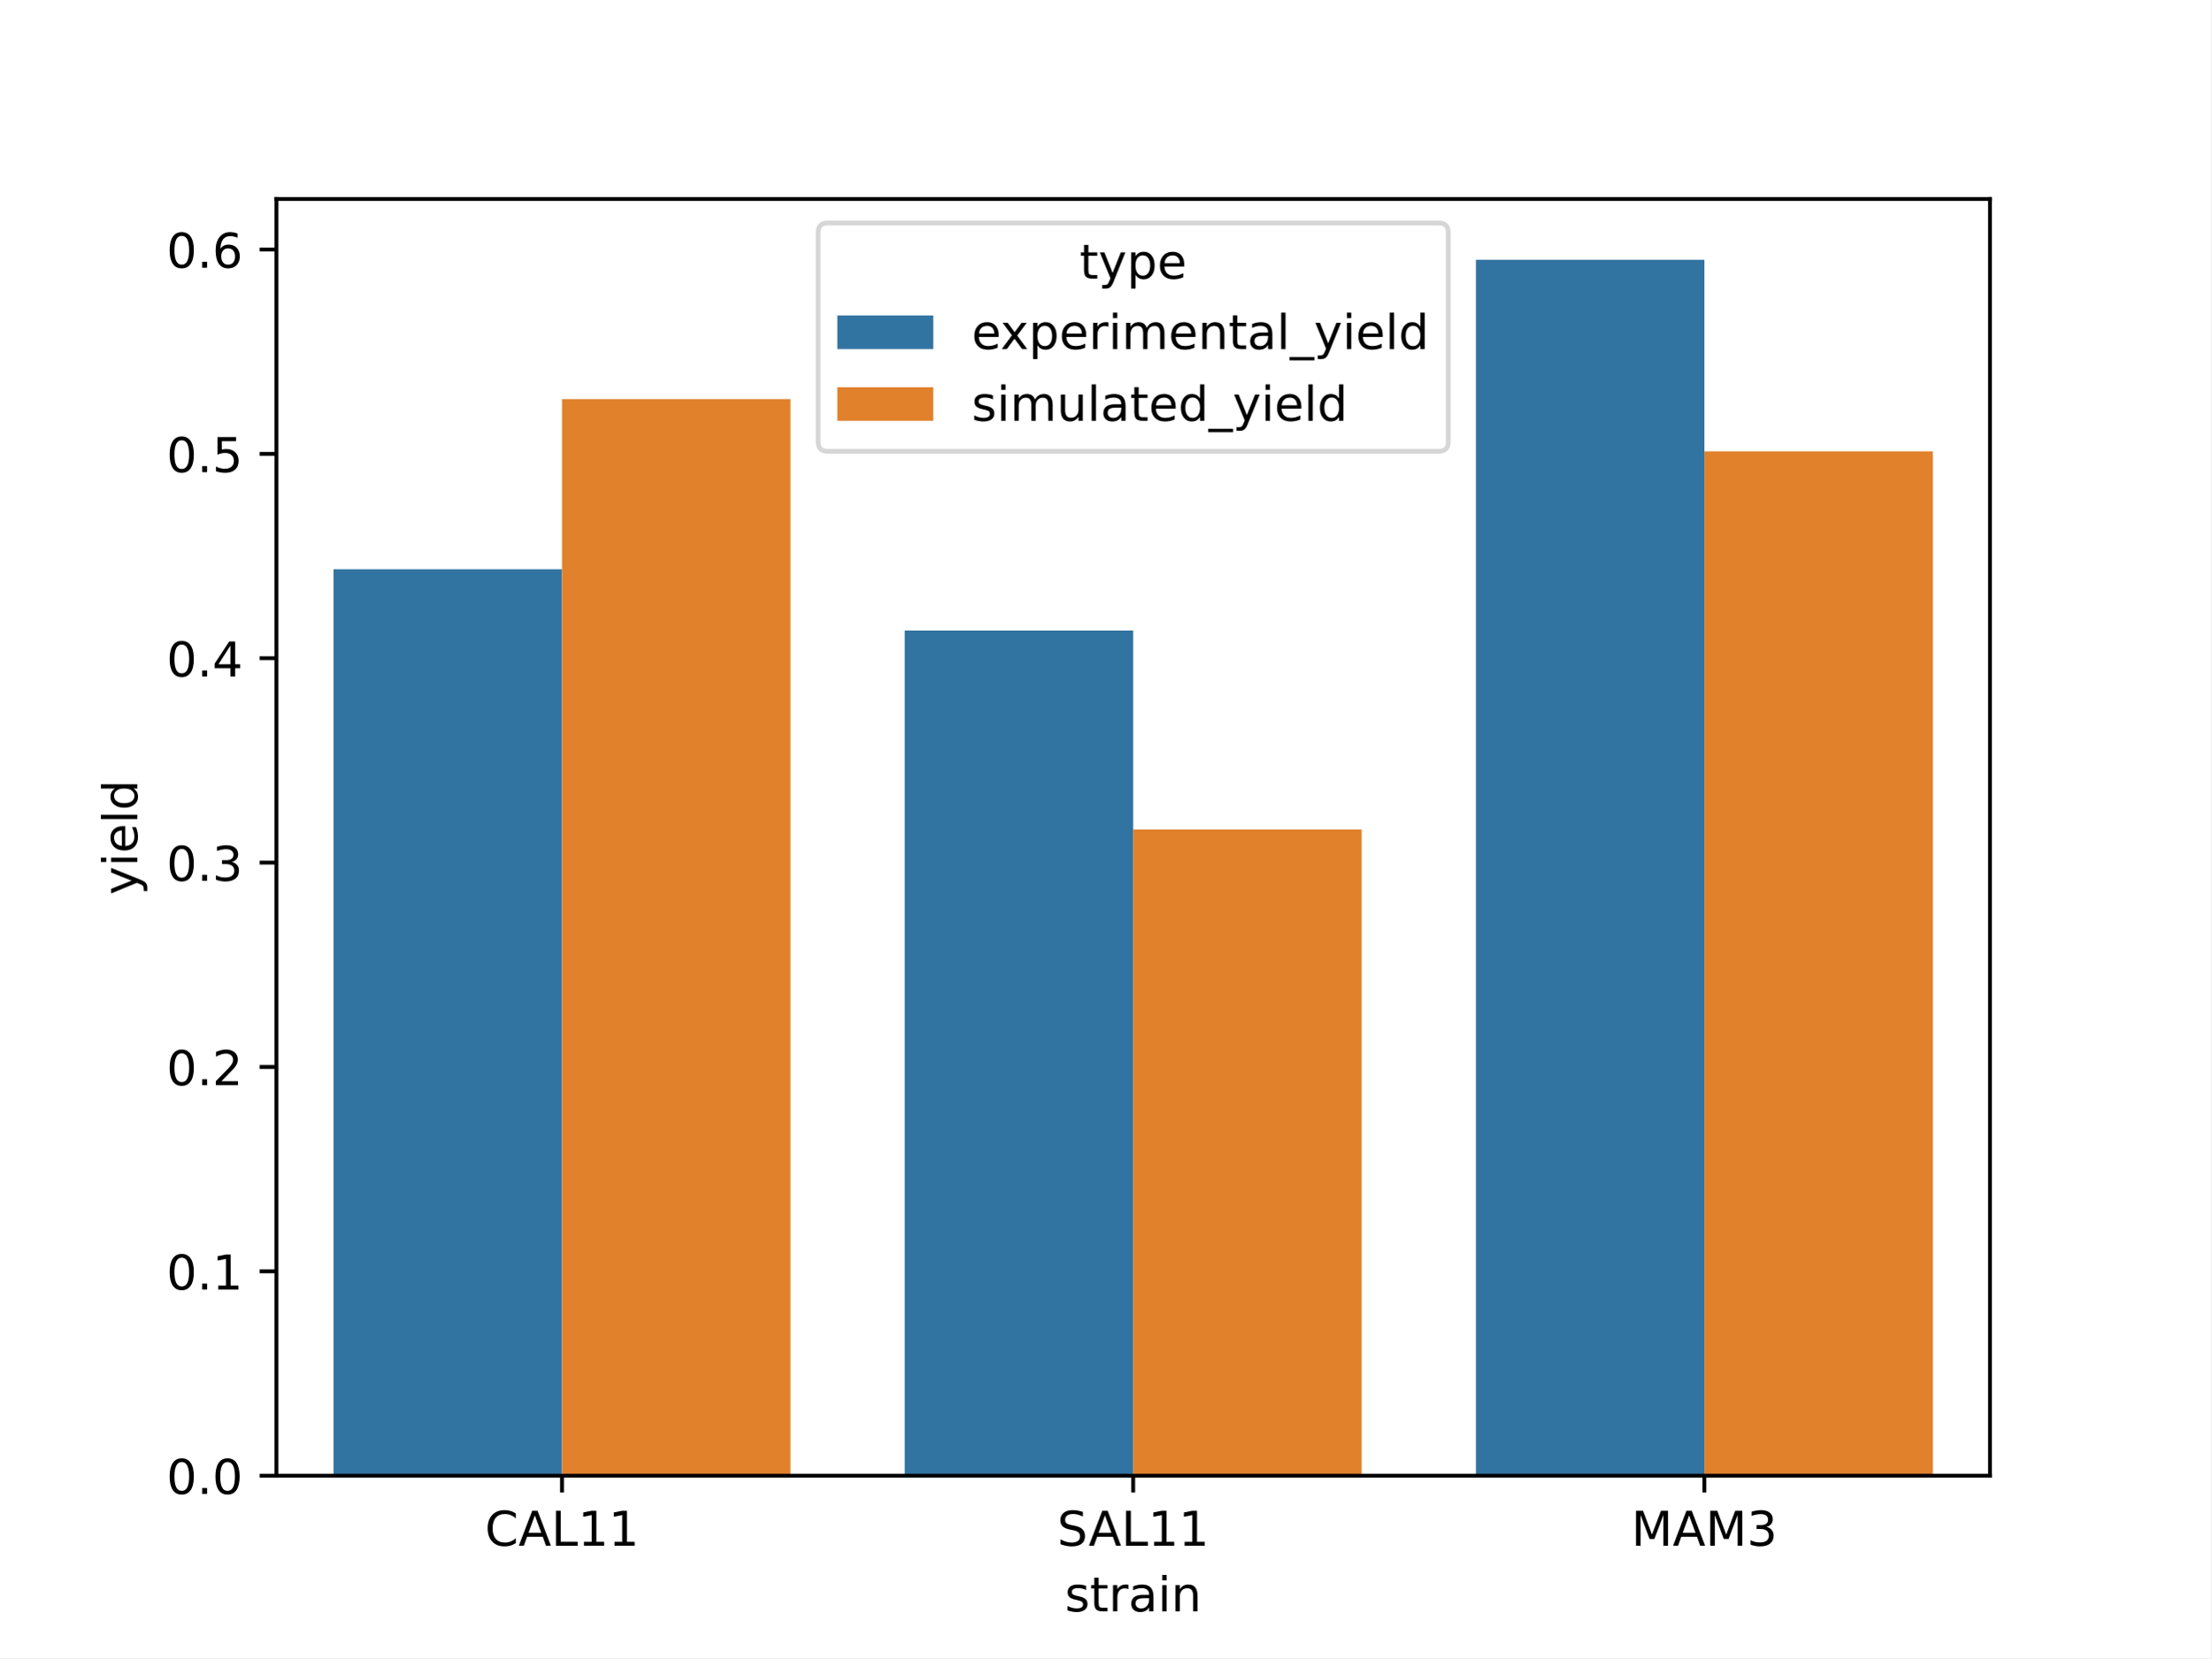
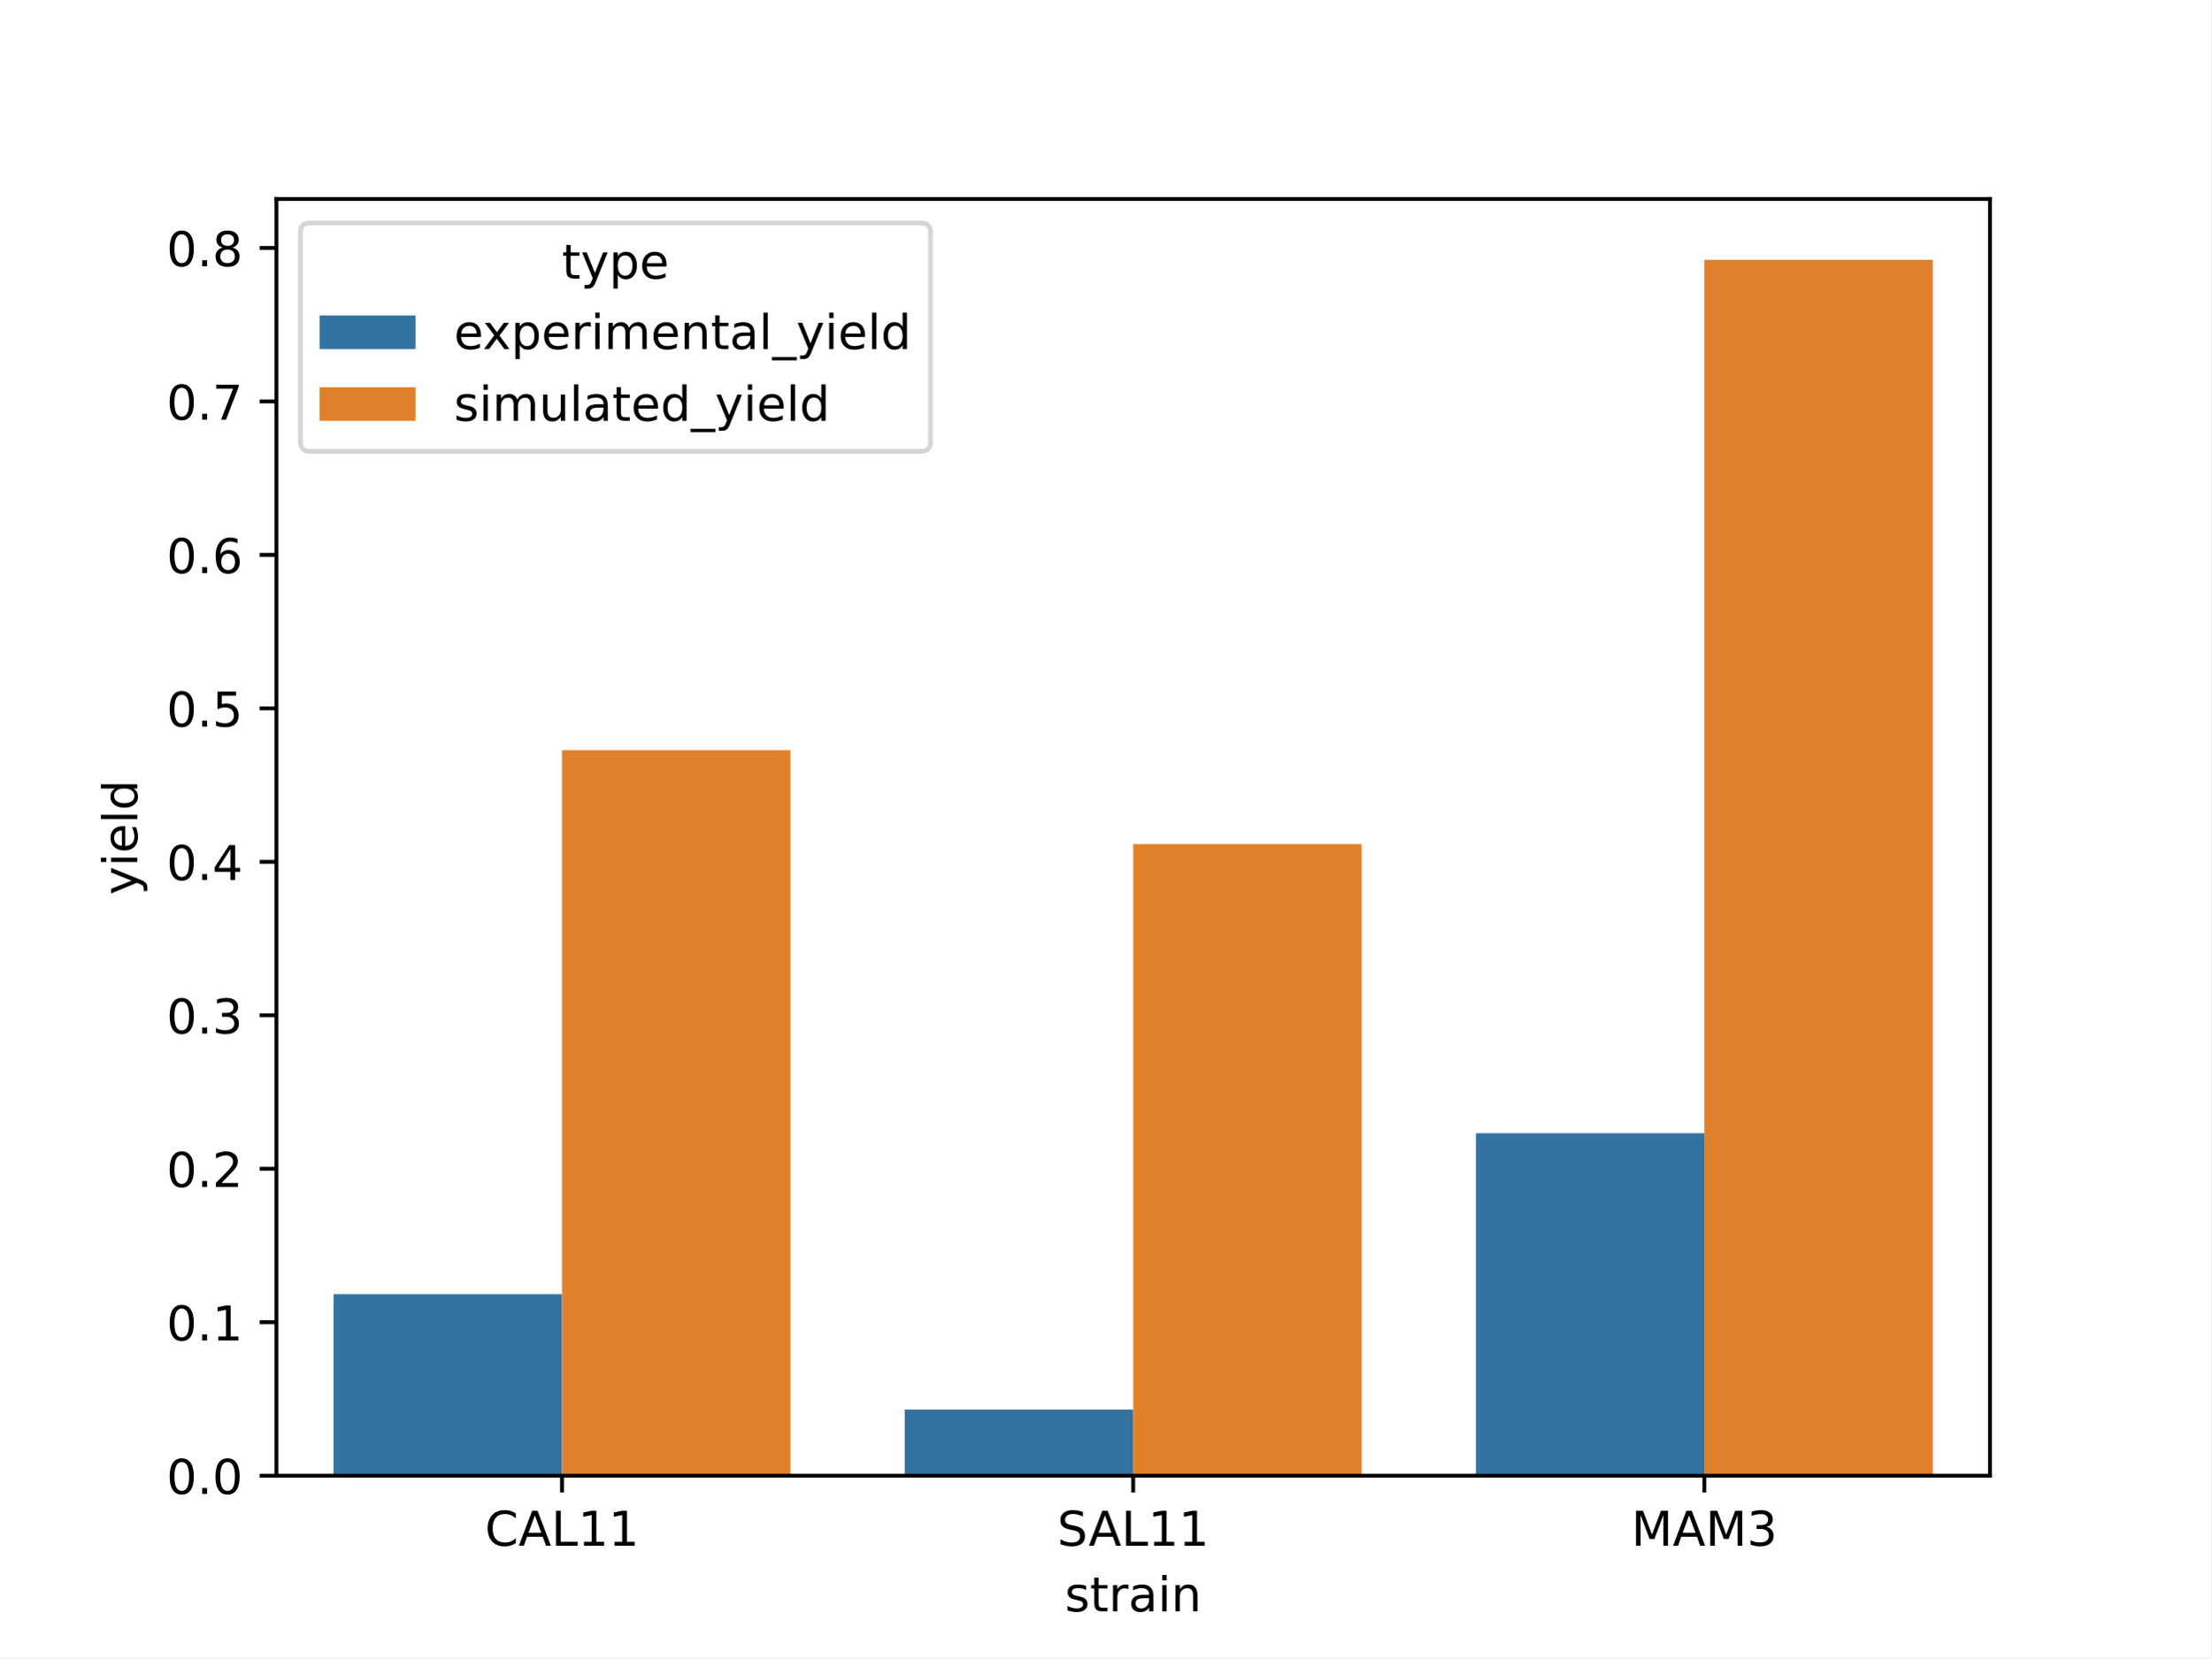
<svg xmlns="http://www.w3.org/2000/svg" xmlns:xlink="http://www.w3.org/1999/xlink" width="460.8pt" height="345.6pt" viewBox="0 0 460.8 345.6" version="1.1">
  <defs>
    <style type="text/css">*{stroke-linejoin: round; stroke-linecap: butt}</style>
  </defs>
  <g id="figure_1">
    <g id="patch_1">
      <path d="M 0 345.6  L 460.8 345.6  L 460.8 0  L 0 0  z " style="fill: #ffffff" />
    </g>
    <g id="axes_1">
      <g id="patch_2">
        <path d="M 57.6 307.584  L 414.72 307.584  L 414.72 41.472  L 57.6 41.472  z " style="fill: #ffffff" />
      </g>
      <g id="patch_3">
-         <path d="M 69.504 307.584  L 117.12 307.584  L 117.12 118.639  L 69.504 118.639  z " clip-path="url(#p37127a4878)" style="fill: #3274a1" />
+         <path d="M 69.504 307.584  L 117.12 307.584  L 117.12 269.75  L 69.504 269.75  z " clip-path="url(#pb630066f66)" style="fill: #3274a1" />
      </g>
      <g id="patch_4">
-         <path d="M 188.544 307.584  L 236.16 307.584  L 236.16 131.422  L 188.544 131.422  z " clip-path="url(#p37127a4878)" style="fill: #3274a1" />
+         <path d="M 188.544 307.584  L 236.16 307.584  L 236.16 293.794  L 188.544 293.794  z " clip-path="url(#pb630066f66)" style="fill: #3274a1" />
      </g>
      <g id="patch_5">
-         <path d="M 307.584 307.584  L 355.2 307.584  L 355.2 54.144  L 307.584 54.144  z " clip-path="url(#p37127a4878)" style="fill: #3274a1" />
+         <path d="M 307.584 307.584  L 355.2 307.584  L 355.2 236.195  L 307.584 236.195  z " clip-path="url(#pb630066f66)" style="fill: #3274a1" />
      </g>
      <g id="patch_6">
-         <path d="M 117.12 307.584  L 164.736 307.584  L 164.736 83.184  L 117.12 83.184  z " clip-path="url(#p37127a4878)" style="fill: #e1812c" />
+         <path d="M 117.12 307.584  L 164.736 307.584  L 164.736 156.367  L 117.12 156.367  z " clip-path="url(#pb630066f66)" style="fill: #e1812c" />
      </g>
      <g id="patch_7">
-         <path d="M 236.16 307.584  L 283.776 307.584  L 283.776 172.896  L 236.16 172.896  z " clip-path="url(#p37127a4878)" style="fill: #e1812c" />
+         <path d="M 236.16 307.584  L 283.776 307.584  L 283.776 175.926  L 236.16 175.926  z " clip-path="url(#pb630066f66)" style="fill: #e1812c" />
      </g>
      <g id="patch_8">
-         <path d="M 355.2 307.584  L 402.816 307.584  L 402.816 94.071  L 355.2 94.071  z " clip-path="url(#p37127a4878)" style="fill: #e1812c" />
+         <path d="M 355.2 307.584  L 402.816 307.584  L 402.816 54.144  L 355.2 54.144  z " clip-path="url(#pb630066f66)" style="fill: #e1812c" />
      </g>
      <g id="matplotlib.axis_1">
        <g id="xtick_1">
          <g id="line2d_1">
            <defs>
-               <path id="mad364bea64" d="M 0 0  L 0 3.5  " style="stroke: #000000; stroke-width: 0.8" />
-             </defs>
-             <g>
-               <use xlink:href="#mad364bea64" x="117.12" y="307.584" style="stroke: #000000; stroke-width: 0.8" />
+               <path id="m61c763a14e" d="M 0 0  L 0 3.5  " style="stroke: #000000; stroke-width: 0.8" />
+             </defs>
+             <g>
+               <use xlink:href="#m61c763a14e" x="117.12" y="307.584" style="stroke: #000000; stroke-width: 0.8" />
            </g>
          </g>
          <g id="text_1">
            <g transform="translate(101.0598 322.1824) scale(0.1 -0.1)">
              <defs>
                <path id="DejaVuSans-43" d="M 4122 4306  L 4122 3641  Q 3803 3938 3442 4084  Q 3081 4231 2675 4231  Q 1875 4231 1450 3742  Q 1025 3253 1025 2328  Q 1025 1406 1450 917  Q 1875 428 2675 428  Q 3081 428 3442 575  Q 3803 722 4122 1019  L 4122 359  Q 3791 134 3420 21  Q 3050 -91 2638 -91  Q 1578 -91 968 557  Q 359 1206 359 2328  Q 359 3453 968 4101  Q 1578 4750 2638 4750  Q 3056 4750 3426 4639  Q 3797 4528 4122 4306  z " transform="scale(0.015625)" />
                <path id="DejaVuSans-41" d="M 2188 4044  L 1331 1722  L 3047 1722  L 2188 4044  z M 1831 4666  L 2547 4666  L 4325 0  L 3669 0  L 3244 1197  L 1141 1197  L 716 0  L 50 0  L 1831 4666  z " transform="scale(0.015625)" />
                <path id="DejaVuSans-4c" d="M 628 4666  L 1259 4666  L 1259 531  L 3531 531  L 3531 0  L 628 0  L 628 4666  z " transform="scale(0.015625)" />
                <path id="DejaVuSans-31" d="M 794 531  L 1825 531  L 1825 4091  L 703 3866  L 703 4441  L 1819 4666  L 2450 4666  L 2450 531  L 3481 531  L 3481 0  L 794 0  L 794 531  z " transform="scale(0.015625)" />
              </defs>
              <use xlink:href="#DejaVuSans-43" />
              <use xlink:href="#DejaVuSans-41" x="69.824" />
              <use xlink:href="#DejaVuSans-4c" x="138.232" />
              <use xlink:href="#DejaVuSans-31" x="193.945" />
              <use xlink:href="#DejaVuSans-31" x="257.568" />
            </g>
          </g>
        </g>
        <g id="xtick_2">
          <g id="line2d_2">
            <g>
-               <use xlink:href="#mad364bea64" x="236.16" y="307.584" style="stroke: #000000; stroke-width: 0.8" />
+               <use xlink:href="#m61c763a14e" x="236.16" y="307.584" style="stroke: #000000; stroke-width: 0.8" />
            </g>
          </g>
          <g id="text_2">
            <g transform="translate(220.3233 322.1824) scale(0.1 -0.1)">
              <defs>
                <path id="DejaVuSans-53" d="M 3425 4513  L 3425 3897  Q 3066 4069 2747 4153  Q 2428 4238 2131 4238  Q 1616 4238 1336 4038  Q 1056 3838 1056 3469  Q 1056 3159 1242 3001  Q 1428 2844 1947 2747  L 2328 2669  Q 3034 2534 3370 2195  Q 3706 1856 3706 1288  Q 3706 609 3251 259  Q 2797 -91 1919 -91  Q 1588 -91 1214 -16  Q 841 59 441 206  L 441 856  Q 825 641 1194 531  Q 1563 422 1919 422  Q 2459 422 2753 634  Q 3047 847 3047 1241  Q 3047 1584 2836 1778  Q 2625 1972 2144 2069  L 1759 2144  Q 1053 2284 737 2584  Q 422 2884 422 3419  Q 422 4038 858 4394  Q 1294 4750 2059 4750  Q 2388 4750 2728 4690  Q 3069 4631 3425 4513  z " transform="scale(0.015625)" />
              </defs>
              <use xlink:href="#DejaVuSans-53" />
              <use xlink:href="#DejaVuSans-41" x="65.352" />
              <use xlink:href="#DejaVuSans-4c" x="133.76" />
              <use xlink:href="#DejaVuSans-31" x="189.473" />
              <use xlink:href="#DejaVuSans-31" x="253.096" />
            </g>
          </g>
        </g>
        <g id="xtick_3">
          <g id="line2d_3">
            <g>
-               <use xlink:href="#mad364bea64" x="355.2" y="307.584" style="stroke: #000000; stroke-width: 0.8" />
+               <use xlink:href="#m61c763a14e" x="355.2" y="307.584" style="stroke: #000000; stroke-width: 0.8" />
            </g>
          </g>
          <g id="text_3">
            <g transform="translate(339.9703 322.1824) scale(0.1 -0.1)">
              <defs>
                <path id="DejaVuSans-4d" d="M 628 4666  L 1569 4666  L 2759 1491  L 3956 4666  L 4897 4666  L 4897 0  L 4281 0  L 4281 4097  L 3078 897  L 2444 897  L 1241 4097  L 1241 0  L 628 0  L 628 4666  z " transform="scale(0.015625)" />
                <path id="DejaVuSans-33" d="M 2597 2516  Q 3050 2419 3304 2112  Q 3559 1806 3559 1356  Q 3559 666 3084 287  Q 2609 -91 1734 -91  Q 1441 -91 1130 -33  Q 819 25 488 141  L 488 750  Q 750 597 1062 519  Q 1375 441 1716 441  Q 2309 441 2620 675  Q 2931 909 2931 1356  Q 2931 1769 2642 2001  Q 2353 2234 1838 2234  L 1294 2234  L 1294 2753  L 1863 2753  Q 2328 2753 2575 2939  Q 2822 3125 2822 3475  Q 2822 3834 2567 4026  Q 2313 4219 1838 4219  Q 1578 4219 1281 4162  Q 984 4106 628 3988  L 628 4550  Q 988 4650 1302 4700  Q 1616 4750 1894 4750  Q 2613 4750 3031 4423  Q 3450 4097 3450 3541  Q 3450 3153 3228 2886  Q 3006 2619 2597 2516  z " transform="scale(0.015625)" />
              </defs>
              <use xlink:href="#DejaVuSans-4d" />
              <use xlink:href="#DejaVuSans-41" x="86.279" />
              <use xlink:href="#DejaVuSans-4d" x="154.688" />
              <use xlink:href="#DejaVuSans-33" x="240.967" />
            </g>
          </g>
        </g>
        <g id="text_4">
          <g transform="translate(221.9178 335.8606) scale(0.1 -0.1)">
            <defs>
              <path id="DejaVuSans-73" d="M 2834 3397  L 2834 2853  Q 2591 2978 2328 3040  Q 2066 3103 1784 3103  Q 1356 3103 1142 2972  Q 928 2841 928 2578  Q 928 2378 1081 2264  Q 1234 2150 1697 2047  L 1894 2003  Q 2506 1872 2764 1633  Q 3022 1394 3022 966  Q 3022 478 2636 193  Q 2250 -91 1575 -91  Q 1294 -91 989 -36  Q 684 19 347 128  L 347 722  Q 666 556 975 473  Q 1284 391 1588 391  Q 1994 391 2212 530  Q 2431 669 2431 922  Q 2431 1156 2273 1281  Q 2116 1406 1581 1522  L 1381 1569  Q 847 1681 609 1914  Q 372 2147 372 2553  Q 372 3047 722 3315  Q 1072 3584 1716 3584  Q 2034 3584 2315 3537  Q 2597 3491 2834 3397  z " transform="scale(0.015625)" />
              <path id="DejaVuSans-74" d="M 1172 4494  L 1172 3500  L 2356 3500  L 2356 3053  L 1172 3053  L 1172 1153  Q 1172 725 1289 603  Q 1406 481 1766 481  L 2356 481  L 2356 0  L 1766 0  Q 1100 0 847 248  Q 594 497 594 1153  L 594 3053  L 172 3053  L 172 3500  L 594 3500  L 594 4494  L 1172 4494  z " transform="scale(0.015625)" />
              <path id="DejaVuSans-72" d="M 2631 2963  Q 2534 3019 2420 3045  Q 2306 3072 2169 3072  Q 1681 3072 1420 2755  Q 1159 2438 1159 1844  L 1159 0  L 581 0  L 581 3500  L 1159 3500  L 1159 2956  Q 1341 3275 1631 3429  Q 1922 3584 2338 3584  Q 2397 3584 2469 3576  Q 2541 3569 2628 3553  L 2631 2963  z " transform="scale(0.015625)" />
              <path id="DejaVuSans-61" d="M 2194 1759  Q 1497 1759 1228 1600  Q 959 1441 959 1056  Q 959 750 1161 570  Q 1363 391 1709 391  Q 2188 391 2477 730  Q 2766 1069 2766 1631  L 2766 1759  L 2194 1759  z M 3341 1997  L 3341 0  L 2766 0  L 2766 531  Q 2569 213 2275 61  Q 1981 -91 1556 -91  Q 1019 -91 701 211  Q 384 513 384 1019  Q 384 1609 779 1909  Q 1175 2209 1959 2209  L 2766 2209  L 2766 2266  Q 2766 2663 2505 2880  Q 2244 3097 1772 3097  Q 1472 3097 1187 3025  Q 903 2953 641 2809  L 641 3341  Q 956 3463 1253 3523  Q 1550 3584 1831 3584  Q 2591 3584 2966 3190  Q 3341 2797 3341 1997  z " transform="scale(0.015625)" />
              <path id="DejaVuSans-69" d="M 603 3500  L 1178 3500  L 1178 0  L 603 0  L 603 3500  z M 603 4863  L 1178 4863  L 1178 4134  L 603 4134  L 603 4863  z " transform="scale(0.015625)" />
              <path id="DejaVuSans-6e" d="M 3513 2113  L 3513 0  L 2938 0  L 2938 2094  Q 2938 2591 2744 2837  Q 2550 3084 2163 3084  Q 1697 3084 1428 2787  Q 1159 2491 1159 1978  L 1159 0  L 581 0  L 581 3500  L 1159 3500  L 1159 2956  Q 1366 3272 1645 3428  Q 1925 3584 2291 3584  Q 2894 3584 3203 3211  Q 3513 2838 3513 2113  z " transform="scale(0.015625)" />
            </defs>
            <use xlink:href="#DejaVuSans-73" />
            <use xlink:href="#DejaVuSans-74" x="52.1" />
            <use xlink:href="#DejaVuSans-72" x="91.309" />
            <use xlink:href="#DejaVuSans-61" x="132.422" />
            <use xlink:href="#DejaVuSans-69" x="193.701" />
            <use xlink:href="#DejaVuSans-6e" x="221.484" />
          </g>
        </g>
      </g>
      <g id="matplotlib.axis_2">
        <g id="ytick_1">
          <g id="line2d_4">
            <defs>
-               <path id="mb756452efe" d="M 0 0  L -3.5 0  " style="stroke: #000000; stroke-width: 0.8" />
-             </defs>
-             <g>
-               <use xlink:href="#mb756452efe" x="57.6" y="307.584" style="stroke: #000000; stroke-width: 0.8" />
+               <path id="m029ed2c679" d="M 0 0  L -3.5 0  " style="stroke: #000000; stroke-width: 0.8" />
+             </defs>
+             <g>
+               <use xlink:href="#m029ed2c679" x="57.6" y="307.584" style="stroke: #000000; stroke-width: 0.8" />
            </g>
          </g>
          <g id="text_5">
            <g transform="translate(34.69687 311.3832) scale(0.1 -0.1)">
              <defs>
                <path id="DejaVuSans-30" d="M 2034 4250  Q 1547 4250 1301 3770  Q 1056 3291 1056 2328  Q 1056 1369 1301 889  Q 1547 409 2034 409  Q 2525 409 2770 889  Q 3016 1369 3016 2328  Q 3016 3291 2770 3770  Q 2525 4250 2034 4250  z M 2034 4750  Q 2819 4750 3233 4129  Q 3647 3509 3647 2328  Q 3647 1150 3233 529  Q 2819 -91 2034 -91  Q 1250 -91 836 529  Q 422 1150 422 2328  Q 422 3509 836 4129  Q 1250 4750 2034 4750  z " transform="scale(0.015625)" />
                <path id="DejaVuSans-2e" d="M 684 794  L 1344 794  L 1344 0  L 684 0  L 684 794  z " transform="scale(0.015625)" />
              </defs>
              <use xlink:href="#DejaVuSans-30" />
              <use xlink:href="#DejaVuSans-2e" x="63.623" />
              <use xlink:href="#DejaVuSans-30" x="95.41" />
            </g>
          </g>
        </g>
        <g id="ytick_2">
          <g id="line2d_5">
            <g>
-               <use xlink:href="#mb756452efe" x="57.6" y="264.986" style="stroke: #000000; stroke-width: 0.8" />
+               <use xlink:href="#m029ed2c679" x="57.6" y="275.596" style="stroke: #000000; stroke-width: 0.8" />
            </g>
          </g>
          <g id="text_6">
-             <g transform="translate(34.69687 268.7852) scale(0.1 -0.1)">
+             <g transform="translate(34.69687 279.3949) scale(0.1 -0.1)">
              <use xlink:href="#DejaVuSans-30" />
              <use xlink:href="#DejaVuSans-2e" x="63.623" />
              <use xlink:href="#DejaVuSans-31" x="95.41" />
            </g>
          </g>
        </g>
        <g id="ytick_3">
          <g id="line2d_6">
            <g>
-               <use xlink:href="#mb756452efe" x="57.6" y="222.388" style="stroke: #000000; stroke-width: 0.8" />
+               <use xlink:href="#m029ed2c679" x="57.6" y="243.607" style="stroke: #000000; stroke-width: 0.8" />
            </g>
          </g>
          <g id="text_7">
-             <g transform="translate(34.69687 226.1872) scale(0.1 -0.1)">
+             <g transform="translate(34.69687 247.4065) scale(0.1 -0.1)">
              <defs>
                <path id="DejaVuSans-32" d="M 1228 531  L 3431 531  L 3431 0  L 469 0  L 469 531  Q 828 903 1448 1529  Q 2069 2156 2228 2338  Q 2531 2678 2651 2914  Q 2772 3150 2772 3378  Q 2772 3750 2511 3984  Q 2250 4219 1831 4219  Q 1534 4219 1204 4116  Q 875 4013 500 3803  L 500 4441  Q 881 4594 1212 4672  Q 1544 4750 1819 4750  Q 2544 4750 2975 4387  Q 3406 4025 3406 3419  Q 3406 3131 3298 2873  Q 3191 2616 2906 2266  Q 2828 2175 2409 1742  Q 1991 1309 1228 531  z " transform="scale(0.015625)" />
              </defs>
              <use xlink:href="#DejaVuSans-30" />
              <use xlink:href="#DejaVuSans-2e" x="63.623" />
              <use xlink:href="#DejaVuSans-32" x="95.41" />
            </g>
          </g>
        </g>
        <g id="ytick_4">
          <g id="line2d_7">
            <g>
-               <use xlink:href="#mb756452efe" x="57.6" y="179.79" style="stroke: #000000; stroke-width: 0.8" />
+               <use xlink:href="#m029ed2c679" x="57.6" y="211.619" style="stroke: #000000; stroke-width: 0.8" />
            </g>
          </g>
          <g id="text_8">
-             <g transform="translate(34.69687 183.5893) scale(0.1 -0.1)">
+             <g transform="translate(34.69687 215.4181) scale(0.1 -0.1)">
              <use xlink:href="#DejaVuSans-30" />
              <use xlink:href="#DejaVuSans-2e" x="63.623" />
              <use xlink:href="#DejaVuSans-33" x="95.41" />
            </g>
          </g>
        </g>
        <g id="ytick_5">
          <g id="line2d_8">
            <g>
-               <use xlink:href="#mb756452efe" x="57.6" y="137.192" style="stroke: #000000; stroke-width: 0.8" />
+               <use xlink:href="#m029ed2c679" x="57.6" y="179.631" style="stroke: #000000; stroke-width: 0.8" />
            </g>
          </g>
          <g id="text_9">
-             <g transform="translate(34.69687 140.9913) scale(0.1 -0.1)">
+             <g transform="translate(34.69687 183.4298) scale(0.1 -0.1)">
              <defs>
                <path id="DejaVuSans-34" d="M 2419 4116  L 825 1625  L 2419 1625  L 2419 4116  z M 2253 4666  L 3047 4666  L 3047 1625  L 3713 1625  L 3713 1100  L 3047 1100  L 3047 0  L 2419 0  L 2419 1100  L 313 1100  L 313 1709  L 2253 4666  z " transform="scale(0.015625)" />
              </defs>
              <use xlink:href="#DejaVuSans-30" />
              <use xlink:href="#DejaVuSans-2e" x="63.623" />
              <use xlink:href="#DejaVuSans-34" x="95.41" />
            </g>
          </g>
        </g>
        <g id="ytick_6">
          <g id="line2d_9">
            <g>
-               <use xlink:href="#mb756452efe" x="57.6" y="94.594" style="stroke: #000000; stroke-width: 0.8" />
+               <use xlink:href="#m029ed2c679" x="57.6" y="147.642" style="stroke: #000000; stroke-width: 0.8" />
            </g>
          </g>
          <g id="text_10">
-             <g transform="translate(34.69687 98.39329) scale(0.1 -0.1)">
+             <g transform="translate(34.69687 151.4414) scale(0.1 -0.1)">
              <defs>
                <path id="DejaVuSans-35" d="M 691 4666  L 3169 4666  L 3169 4134  L 1269 4134  L 1269 2991  Q 1406 3038 1543 3061  Q 1681 3084 1819 3084  Q 2600 3084 3056 2656  Q 3513 2228 3513 1497  Q 3513 744 3044 326  Q 2575 -91 1722 -91  Q 1428 -91 1123 -41  Q 819 9 494 109  L 494 744  Q 775 591 1075 516  Q 1375 441 1709 441  Q 2250 441 2565 725  Q 2881 1009 2881 1497  Q 2881 1984 2565 2268  Q 2250 2553 1709 2553  Q 1456 2553 1204 2497  Q 953 2441 691 2322  L 691 4666  z " transform="scale(0.015625)" />
              </defs>
              <use xlink:href="#DejaVuSans-30" />
              <use xlink:href="#DejaVuSans-2e" x="63.623" />
              <use xlink:href="#DejaVuSans-35" x="95.41" />
            </g>
          </g>
        </g>
        <g id="ytick_7">
          <g id="line2d_10">
            <g>
-               <use xlink:href="#mb756452efe" x="57.6" y="51.996" style="stroke: #000000; stroke-width: 0.8" />
+               <use xlink:href="#m029ed2c679" x="57.6" y="115.654" style="stroke: #000000; stroke-width: 0.8" />
            </g>
          </g>
          <g id="text_11">
-             <g transform="translate(34.69687 55.7953) scale(0.1 -0.1)">
+             <g transform="translate(34.69687 119.4531) scale(0.1 -0.1)">
              <defs>
                <path id="DejaVuSans-36" d="M 2113 2584  Q 1688 2584 1439 2293  Q 1191 2003 1191 1497  Q 1191 994 1439 701  Q 1688 409 2113 409  Q 2538 409 2786 701  Q 3034 994 3034 1497  Q 3034 2003 2786 2293  Q 2538 2584 2113 2584  z M 3366 4563  L 3366 3988  Q 3128 4100 2886 4159  Q 2644 4219 2406 4219  Q 1781 4219 1451 3797  Q 1122 3375 1075 2522  Q 1259 2794 1537 2939  Q 1816 3084 2150 3084  Q 2853 3084 3261 2657  Q 3669 2231 3669 1497  Q 3669 778 3244 343  Q 2819 -91 2113 -91  Q 1303 -91 875 529  Q 447 1150 447 2328  Q 447 3434 972 4092  Q 1497 4750 2381 4750  Q 2619 4750 2861 4703  Q 3103 4656 3366 4563  z " transform="scale(0.015625)" />
              </defs>
              <use xlink:href="#DejaVuSans-30" />
              <use xlink:href="#DejaVuSans-2e" x="63.623" />
              <use xlink:href="#DejaVuSans-36" x="95.41" />
            </g>
          </g>
        </g>
-         <g id="text_12">
+         <g id="ytick_8">
+           <g id="line2d_11">
+             <g>
+               <use xlink:href="#m029ed2c679" x="57.6" y="83.665" style="stroke: #000000; stroke-width: 0.8" />
+             </g>
+           </g>
+           <g id="text_12">
+             <g transform="translate(34.69687 87.4647) scale(0.1 -0.1)">
+               <defs>
+                 <path id="DejaVuSans-37" d="M 525 4666  L 3525 4666  L 3525 4397  L 1831 0  L 1172 0  L 2766 4134  L 525 4134  L 525 4666  z " transform="scale(0.015625)" />
+               </defs>
+               <use xlink:href="#DejaVuSans-30" />
+               <use xlink:href="#DejaVuSans-2e" x="63.623" />
+               <use xlink:href="#DejaVuSans-37" x="95.41" />
+             </g>
+           </g>
+         </g>
+         <g id="ytick_9">
+           <g id="line2d_12">
+             <g>
+               <use xlink:href="#m029ed2c679" x="57.6" y="51.677" style="stroke: #000000; stroke-width: 0.8" />
+             </g>
+           </g>
+           <g id="text_13">
+             <g transform="translate(34.69687 55.47633) scale(0.1 -0.1)">
+               <defs>
+                 <path id="DejaVuSans-38" d="M 2034 2216  Q 1584 2216 1326 1975  Q 1069 1734 1069 1313  Q 1069 891 1326 650  Q 1584 409 2034 409  Q 2484 409 2743 651  Q 3003 894 3003 1313  Q 3003 1734 2745 1975  Q 2488 2216 2034 2216  z M 1403 2484  Q 997 2584 770 2862  Q 544 3141 544 3541  Q 544 4100 942 4425  Q 1341 4750 2034 4750  Q 2731 4750 3128 4425  Q 3525 4100 3525 3541  Q 3525 3141 3298 2862  Q 3072 2584 2669 2484  Q 3125 2378 3379 2068  Q 3634 1759 3634 1313  Q 3634 634 3220 271  Q 2806 -91 2034 -91  Q 1263 -91 848 271  Q 434 634 434 1313  Q 434 1759 690 2068  Q 947 2378 1403 2484  z M 1172 3481  Q 1172 3119 1398 2916  Q 1625 2713 2034 2713  Q 2441 2713 2670 2916  Q 2900 3119 2900 3481  Q 2900 3844 2670 4047  Q 2441 4250 2034 4250  Q 1625 4250 1398 4047  Q 1172 3844 1172 3481  z " transform="scale(0.015625)" />
+               </defs>
+               <use xlink:href="#DejaVuSans-30" />
+               <use xlink:href="#DejaVuSans-2e" x="63.623" />
+               <use xlink:href="#DejaVuSans-38" x="95.41" />
+             </g>
+           </g>
+         </g>
+         <g id="text_14">
          <g transform="translate(28.61719 186.5163) rotate(-90) scale(0.1 -0.1)">
            <defs>
              <path id="DejaVuSans-79" d="M 2059 -325  Q 1816 -950 1584 -1140  Q 1353 -1331 966 -1331  L 506 -1331  L 506 -850  L 844 -850  Q 1081 -850 1212 -737  Q 1344 -625 1503 -206  L 1606 56  L 191 3500  L 800 3500  L 1894 763  L 2988 3500  L 3597 3500  L 2059 -325  z " transform="scale(0.015625)" />
              <path id="DejaVuSans-65" d="M 3597 1894  L 3597 1613  L 953 1613  Q 991 1019 1311 708  Q 1631 397 2203 397  Q 2534 397 2845 478  Q 3156 559 3463 722  L 3463 178  Q 3153 47 2828 -22  Q 2503 -91 2169 -91  Q 1331 -91 842 396  Q 353 884 353 1716  Q 353 2575 817 3079  Q 1281 3584 2069 3584  Q 2775 3584 3186 3129  Q 3597 2675 3597 1894  z M 3022 2063  Q 3016 2534 2758 2815  Q 2500 3097 2075 3097  Q 1594 3097 1305 2825  Q 1016 2553 972 2059  L 3022 2063  z " transform="scale(0.015625)" />
              <path id="DejaVuSans-6c" d="M 603 4863  L 1178 4863  L 1178 0  L 603 0  L 603 4863  z " transform="scale(0.015625)" />
              <path id="DejaVuSans-64" d="M 2906 2969  L 2906 4863  L 3481 4863  L 3481 0  L 2906 0  L 2906 525  Q 2725 213 2448 61  Q 2172 -91 1784 -91  Q 1150 -91 751 415  Q 353 922 353 1747  Q 353 2572 751 3078  Q 1150 3584 1784 3584  Q 2172 3584 2448 3432  Q 2725 3281 2906 2969  z M 947 1747  Q 947 1113 1208 752  Q 1469 391 1925 391  Q 2381 391 2643 752  Q 2906 1113 2906 1747  Q 2906 2381 2643 2742  Q 2381 3103 1925 3103  Q 1469 3103 1208 2742  Q 947 2381 947 1747  z " transform="scale(0.015625)" />
            </defs>
            <use xlink:href="#DejaVuSans-79" />
            <use xlink:href="#DejaVuSans-69" x="59.18" />
            <use xlink:href="#DejaVuSans-65" x="86.963" />
            <use xlink:href="#DejaVuSans-6c" x="148.486" />
            <use xlink:href="#DejaVuSans-64" x="176.27" />
          </g>
        </g>
      </g>
-       <g id="line2d_11">
-         <path clip-path="url(#p37127a4878)" style="fill: none; stroke: #424242; stroke-width: 2.7; stroke-linecap: square" />
-       </g>
-       <g id="line2d_12">
-         <path clip-path="url(#p37127a4878)" style="fill: none; stroke: #424242; stroke-width: 2.7; stroke-linecap: square" />
-       </g>
      <g id="line2d_13">
-         <path clip-path="url(#p37127a4878)" style="fill: none; stroke: #424242; stroke-width: 2.7; stroke-linecap: square" />
+         <path clip-path="url(#pb630066f66)" style="fill: none; stroke: #424242; stroke-width: 2.7; stroke-linecap: square" />
      </g>
      <g id="line2d_14">
-         <path clip-path="url(#p37127a4878)" style="fill: none; stroke: #424242; stroke-width: 2.7; stroke-linecap: square" />
+         <path clip-path="url(#pb630066f66)" style="fill: none; stroke: #424242; stroke-width: 2.7; stroke-linecap: square" />
      </g>
      <g id="line2d_15">
-         <path clip-path="url(#p37127a4878)" style="fill: none; stroke: #424242; stroke-width: 2.7; stroke-linecap: square" />
+         <path clip-path="url(#pb630066f66)" style="fill: none; stroke: #424242; stroke-width: 2.7; stroke-linecap: square" />
      </g>
      <g id="line2d_16">
-         <path clip-path="url(#p37127a4878)" style="fill: none; stroke: #424242; stroke-width: 2.7; stroke-linecap: square" />
+         <path clip-path="url(#pb630066f66)" style="fill: none; stroke: #424242; stroke-width: 2.7; stroke-linecap: square" />
+       </g>
+       <g id="line2d_17">
+         <path clip-path="url(#pb630066f66)" style="fill: none; stroke: #424242; stroke-width: 2.7; stroke-linecap: square" />
+       </g>
+       <g id="line2d_18">
+         <path clip-path="url(#pb630066f66)" style="fill: none; stroke: #424242; stroke-width: 2.7; stroke-linecap: square" />
      </g>
      <g id="patch_9">
        <path d="M 57.6 307.584  L 57.6 41.472  " style="fill: none; stroke: #000000; stroke-width: 0.8; stroke-linejoin: miter; stroke-linecap: square" />
      </g>
      <g id="patch_10">
        <path d="M 414.72 307.584  L 414.72 41.472  " style="fill: none; stroke: #000000; stroke-width: 0.8; stroke-linejoin: miter; stroke-linecap: square" />
      </g>
      <g id="patch_11">
        <path d="M 57.6 307.584  L 414.72 307.584  " style="fill: none; stroke: #000000; stroke-width: 0.8; stroke-linejoin: miter; stroke-linecap: square" />
      </g>
      <g id="patch_12">
        <path d="M 57.6 41.472  L 414.72 41.472  " style="fill: none; stroke: #000000; stroke-width: 0.8; stroke-linejoin: miter; stroke-linecap: square" />
      </g>
      <g id="legend_1">
        <g id="patch_13">
-           <path d="M 172.499 94.063  L 299.821 94.063  Q 301.821 94.063 301.821 92.063  L 301.821 48.472  Q 301.821 46.472 299.821 46.472  L 172.499 46.472  Q 170.499 46.472 170.499 48.472  L 170.499 92.063  Q 170.499 94.063 172.499 94.063  z " style="fill: #ffffff; opacity: 0.8; stroke: #cccccc; stroke-linejoin: miter" />
-         </g>
-         <g id="text_13">
-           <g transform="translate(224.9897 58.07044) scale(0.1 -0.1)">
+           <path d="M 64.6 94.063  L 191.922 94.063  Q 193.922 94.063 193.922 92.063  L 193.922 48.472  Q 193.922 46.472 191.922 46.472  L 64.6 46.472  Q 62.6 46.472 62.6 48.472  L 62.6 92.063  Q 62.6 94.063 64.6 94.063  z " style="fill: #ffffff; opacity: 0.8; stroke: #cccccc; stroke-linejoin: miter" />
+         </g>
+         <g id="text_15">
+           <g transform="translate(117.0906 58.07044) scale(0.1 -0.1)">
            <defs>
              <path id="DejaVuSans-70" d="M 1159 525  L 1159 -1331  L 581 -1331  L 581 3500  L 1159 3500  L 1159 2969  Q 1341 3281 1617 3432  Q 1894 3584 2278 3584  Q 2916 3584 3314 3078  Q 3713 2572 3713 1747  Q 3713 922 3314 415  Q 2916 -91 2278 -91  Q 1894 -91 1617 61  Q 1341 213 1159 525  z M 3116 1747  Q 3116 2381 2855 2742  Q 2594 3103 2138 3103  Q 1681 3103 1420 2742  Q 1159 2381 1159 1747  Q 1159 1113 1420 752  Q 1681 391 2138 391  Q 2594 391 2855 752  Q 3116 1113 3116 1747  z " transform="scale(0.015625)" />
            </defs>
            <use xlink:href="#DejaVuSans-74" />
            <use xlink:href="#DejaVuSans-79" x="39.209" />
            <use xlink:href="#DejaVuSans-70" x="98.389" />
            <use xlink:href="#DejaVuSans-65" x="161.865" />
          </g>
        </g>
        <g id="patch_14">
-           <path d="M 174.499 72.749  L 194.499 72.749  L 194.499 65.749  L 174.499 65.749  z " style="fill: #3274a1" />
-         </g>
-         <g id="text_14">
-           <g transform="translate(202.4991 72.74856) scale(0.1 -0.1)">
+           <path d="M 66.6 72.749  L 86.6 72.749  L 86.6 65.749  L 66.6 65.749  z " style="fill: #3274a1" />
+         </g>
+         <g id="text_16">
+           <g transform="translate(94.6 72.74856) scale(0.1 -0.1)">
            <defs>
              <path id="DejaVuSans-78" d="M 3513 3500  L 2247 1797  L 3578 0  L 2900 0  L 1881 1375  L 863 0  L 184 0  L 1544 1831  L 300 3500  L 978 3500  L 1906 2253  L 2834 3500  L 3513 3500  z " transform="scale(0.015625)" />
              <path id="DejaVuSans-6d" d="M 3328 2828  Q 3544 3216 3844 3400  Q 4144 3584 4550 3584  Q 5097 3584 5394 3201  Q 5691 2819 5691 2113  L 5691 0  L 5113 0  L 5113 2094  Q 5113 2597 4934 2840  Q 4756 3084 4391 3084  Q 3944 3084 3684 2787  Q 3425 2491 3425 1978  L 3425 0  L 2847 0  L 2847 2094  Q 2847 2600 2669 2842  Q 2491 3084 2119 3084  Q 1678 3084 1418 2786  Q 1159 2488 1159 1978  L 1159 0  L 581 0  L 581 3500  L 1159 3500  L 1159 2956  Q 1356 3278 1631 3431  Q 1906 3584 2284 3584  Q 2666 3584 2933 3390  Q 3200 3197 3328 2828  z " transform="scale(0.015625)" />
              <path id="DejaVuSans-5f" d="M 3263 -1063  L 3263 -1509  L -63 -1509  L -63 -1063  L 3263 -1063  z " transform="scale(0.015625)" />
            </defs>
            <use xlink:href="#DejaVuSans-65" />
            <use xlink:href="#DejaVuSans-78" x="59.773" />
            <use xlink:href="#DejaVuSans-70" x="118.953" />
            <use xlink:href="#DejaVuSans-65" x="182.43" />
            <use xlink:href="#DejaVuSans-72" x="243.953" />
            <use xlink:href="#DejaVuSans-69" x="285.066" />
            <use xlink:href="#DejaVuSans-6d" x="312.85" />
            <use xlink:href="#DejaVuSans-65" x="410.262" />
            <use xlink:href="#DejaVuSans-6e" x="471.785" />
            <use xlink:href="#DejaVuSans-74" x="535.164" />
            <use xlink:href="#DejaVuSans-61" x="574.373" />
            <use xlink:href="#DejaVuSans-6c" x="635.652" />
            <use xlink:href="#DejaVuSans-5f" x="663.436" />
            <use xlink:href="#DejaVuSans-79" x="713.436" />
            <use xlink:href="#DejaVuSans-69" x="772.615" />
            <use xlink:href="#DejaVuSans-65" x="800.398" />
            <use xlink:href="#DejaVuSans-6c" x="861.922" />
            <use xlink:href="#DejaVuSans-64" x="889.705" />
          </g>
        </g>
        <g id="patch_15">
-           <path d="M 174.499 87.705  L 194.499 87.705  L 194.499 80.705  L 174.499 80.705  z " style="fill: #e1812c" />
-         </g>
-         <g id="text_15">
-           <g transform="translate(202.4991 87.70481) scale(0.1 -0.1)">
+           <path d="M 66.6 87.705  L 86.6 87.705  L 86.6 80.705  L 66.6 80.705  z " style="fill: #e1812c" />
+         </g>
+         <g id="text_17">
+           <g transform="translate(94.6 87.70481) scale(0.1 -0.1)">
            <defs>
              <path id="DejaVuSans-75" d="M 544 1381  L 544 3500  L 1119 3500  L 1119 1403  Q 1119 906 1312 657  Q 1506 409 1894 409  Q 2359 409 2629 706  Q 2900 1003 2900 1516  L 2900 3500  L 3475 3500  L 3475 0  L 2900 0  L 2900 538  Q 2691 219 2414 64  Q 2138 -91 1772 -91  Q 1169 -91 856 284  Q 544 659 544 1381  z M 1991 3584  L 1991 3584  z " transform="scale(0.015625)" />
            </defs>
            <use xlink:href="#DejaVuSans-73" />
            <use xlink:href="#DejaVuSans-69" x="52.1" />
            <use xlink:href="#DejaVuSans-6d" x="79.883" />
            <use xlink:href="#DejaVuSans-75" x="177.295" />
            <use xlink:href="#DejaVuSans-6c" x="240.674" />
            <use xlink:href="#DejaVuSans-61" x="268.457" />
            <use xlink:href="#DejaVuSans-74" x="329.736" />
            <use xlink:href="#DejaVuSans-65" x="368.945" />
            <use xlink:href="#DejaVuSans-64" x="430.469" />
            <use xlink:href="#DejaVuSans-5f" x="493.945" />
            <use xlink:href="#DejaVuSans-79" x="543.945" />
            <use xlink:href="#DejaVuSans-69" x="603.125" />
            <use xlink:href="#DejaVuSans-65" x="630.908" />
            <use xlink:href="#DejaVuSans-6c" x="692.432" />
            <use xlink:href="#DejaVuSans-64" x="720.215" />
          </g>
        </g>
      </g>
    </g>
  </g>
  <defs>
-     <clipPath id="p37127a4878">
+     <clipPath id="pb630066f66">
      <rect x="57.6" y="41.472" width="357.12" height="266.112" />
    </clipPath>
  </defs>
</svg>
